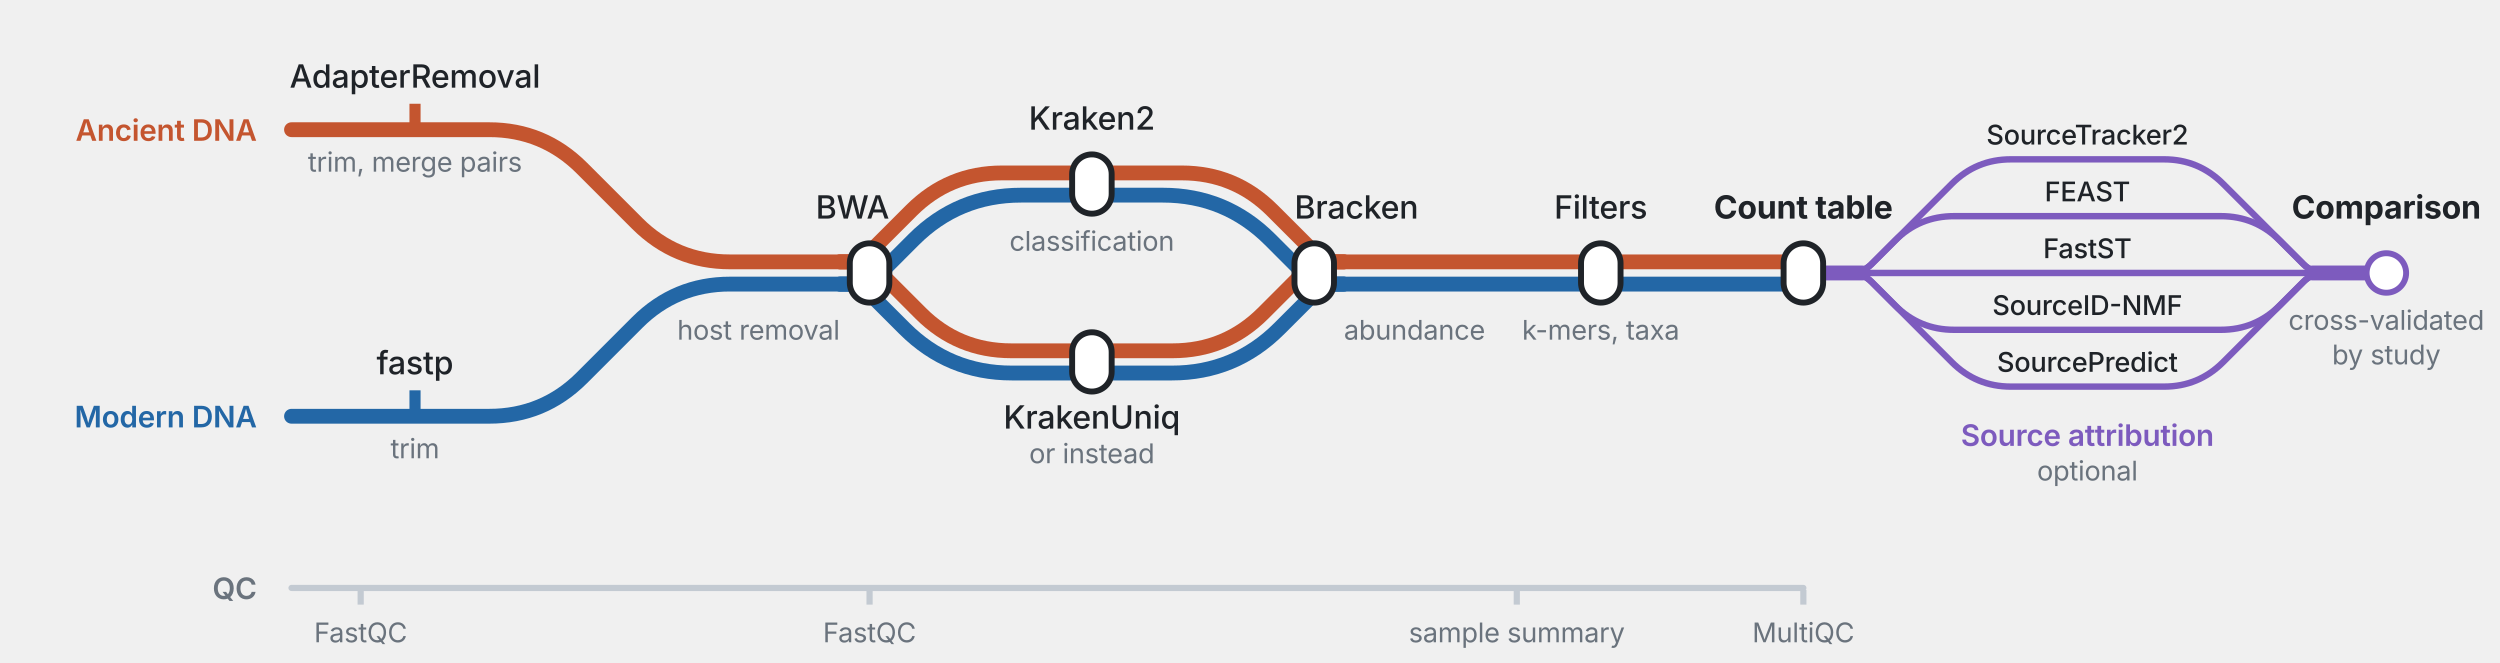
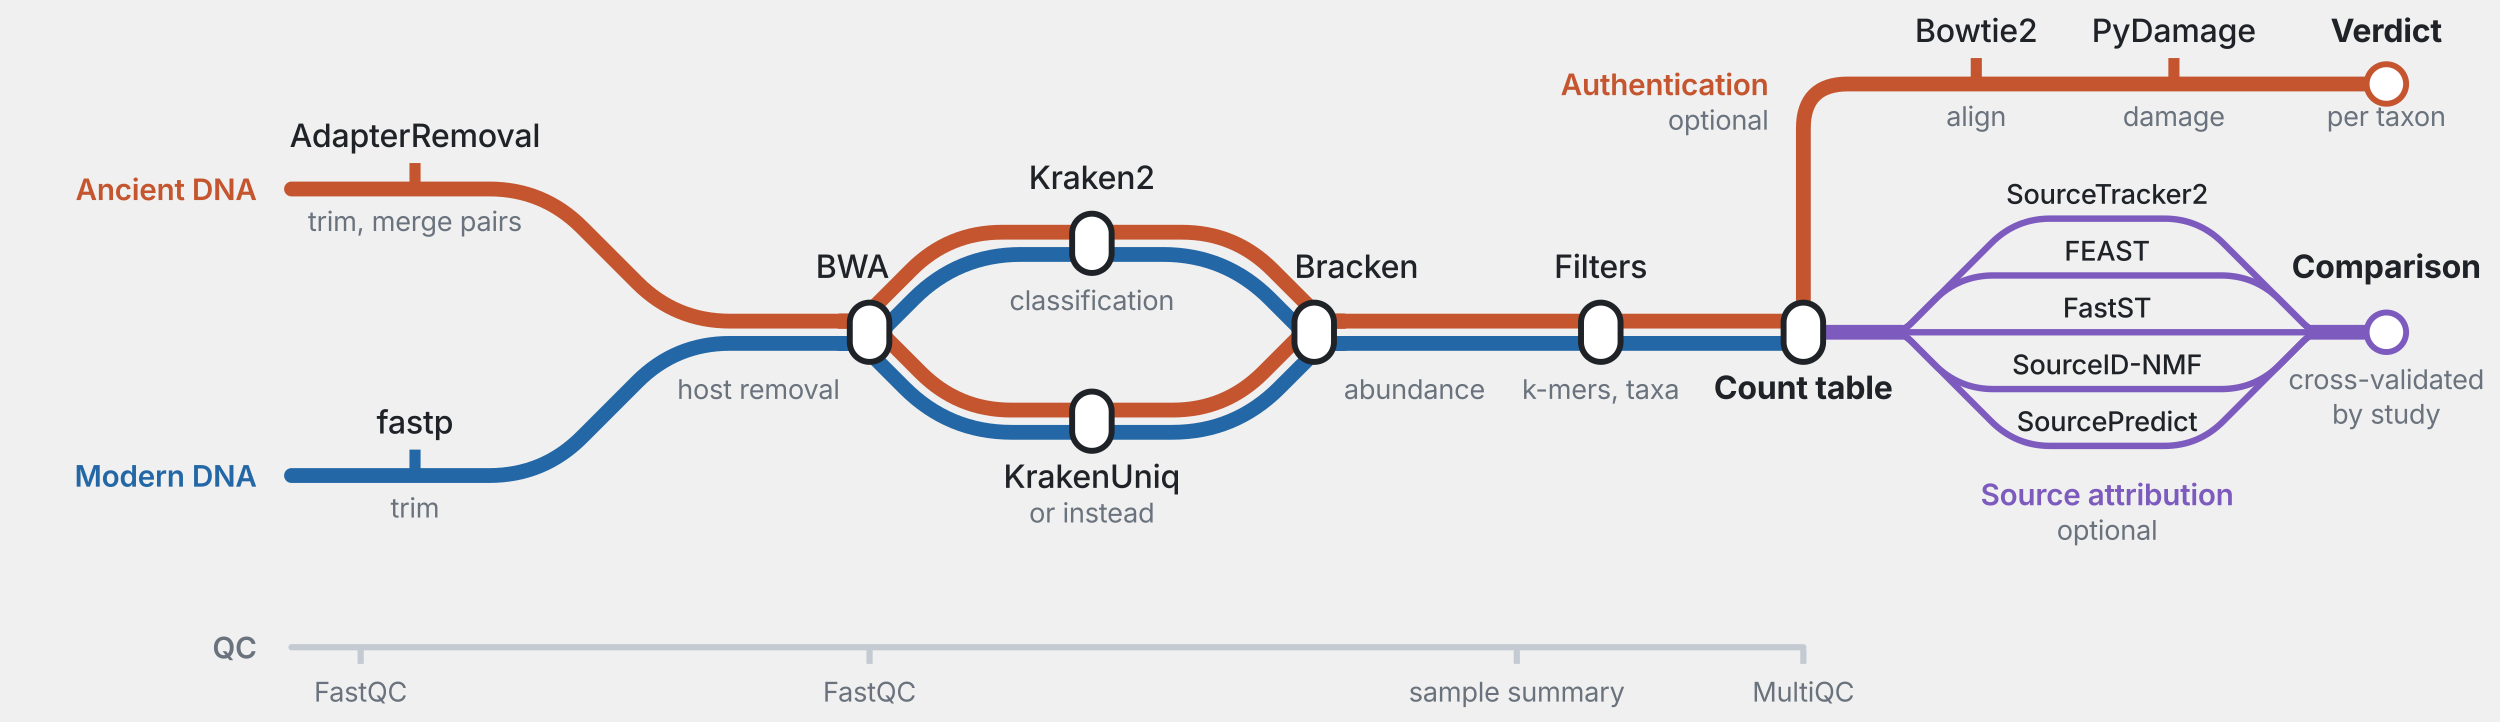
- <svg xmlns="http://www.w3.org/2000/svg" viewBox="0 0 1012 268" width="1012" height="268" font-family="Inter,ui-sans-serif,-apple-system,BlinkMacSystemFont,Segoe UI,Helvetica,Arial,sans-serif">
-   <path d="M118 238 H730" stroke="#c3cad2" stroke-width="2.5" stroke-linecap="round" stroke-linejoin="round" fill="none" />
-   <text x="104.0" y="242.5" text-anchor="end" font-size="12" font-weight="600" letter-spacing="-0.1" fill="#6a737d">QC</text>
-   <path d="M146 238.75 V244.75" stroke="#c3cad2" stroke-width="2.5" fill="none" />
-   <text x="146.0" y="260.0" text-anchor="middle" font-size="11" font-weight="400" letter-spacing="-0.1" fill="#6a737d">FastQC</text>
-   <path d="M352 238.75 V244.75" stroke="#c3cad2" stroke-width="2.5" fill="none" />
-   <text x="352.0" y="260.0" text-anchor="middle" font-size="11" font-weight="400" letter-spacing="-0.1" fill="#6a737d">FastQC</text>
-   <path d="M614 238.75 V244.75" stroke="#c3cad2" stroke-width="2.5" fill="none" />
-   <text x="614.0" y="260.0" text-anchor="middle" font-size="11" font-weight="400" letter-spacing="-0.1" fill="#6a737d">sample summary</text>
-   <path d="M730 238.75 V244.75" stroke="#c3cad2" stroke-width="2.5" fill="none" />
-   <text x="730.0" y="260.0" text-anchor="middle" font-size="11" font-weight="400" letter-spacing="-0.1" fill="#6a737d">MultiQC</text>
-   <path d="M744.00 110.50 L749.00 110.50 Q754.00 110.50 757.54 106.96 L790.10 74.40 Q800.00 64.50 814.00 64.50 L876.00 64.50 Q890.00 64.50 899.90 74.40 L932.46 106.96 Q936.00 110.50 941.00 110.50 L946.00 110.50" stroke="#7d5bbe" stroke-width="2.6" stroke-linecap="round" stroke-linejoin="round" fill="none" />
-   <text x="845.0" y="58.5" text-anchor="middle" font-size="11" font-weight="500" letter-spacing="-0.1" fill="#1f2328">SourceTracker2</text>
-   <path d="M744.00 110.50 L749.00 110.50 Q754.00 110.50 757.54 106.96 L767.10 97.40 Q777.00 87.50 791.00 87.50 L899.00 87.50 Q913.00 87.50 922.90 97.40 L932.46 106.96 Q936.00 110.50 941.00 110.50 L946.00 110.50" stroke="#7d5bbe" stroke-width="2.6" stroke-linecap="round" stroke-linejoin="round" fill="none" />
-   <text x="845.0" y="81.5" text-anchor="middle" font-size="11" font-weight="500" letter-spacing="-0.1" fill="#1f2328">FEAST</text>
-   <path d="M754 110.5 H936" stroke="#7d5bbe" stroke-width="2.6" stroke-linecap="round" stroke-linejoin="round" fill="none" />
-   <text x="845.0" y="104.5" text-anchor="middle" font-size="11" font-weight="500" letter-spacing="-0.1" fill="#1f2328">FastST</text>
-   <path d="M744.00 110.50 L749.00 110.50 Q754.00 110.50 757.54 114.04 L767.10 123.60 Q777.00 133.50 791.00 133.50 L899.00 133.50 Q913.00 133.50 922.90 123.60 L932.46 114.04 Q936.00 110.50 941.00 110.50 L946.00 110.50" stroke="#7d5bbe" stroke-width="2.6" stroke-linecap="round" stroke-linejoin="round" fill="none" />
-   <text x="845.0" y="127.5" text-anchor="middle" font-size="11" font-weight="500" letter-spacing="-0.1" fill="#1f2328">SourceID-NMF</text>
-   <path d="M744.00 110.50 L749.00 110.50 Q754.00 110.50 757.54 114.04 L790.10 146.60 Q800.00 156.50 814.00 156.50 L876.00 156.50 Q890.00 156.50 899.90 146.60 L932.46 114.04 Q936.00 110.50 941.00 110.50 L946.00 110.50" stroke="#7d5bbe" stroke-width="2.6" stroke-linecap="round" stroke-linejoin="round" fill="none" />
-   <text x="845.0" y="150.5" text-anchor="middle" font-size="11" font-weight="500" letter-spacing="-0.1" fill="#1f2328">SourcePredict</text>
-   <path d="M730 110.5 H754" stroke="#7d5bbe" stroke-width="6" stroke-linecap="round" stroke-linejoin="round" fill="none" />
-   <path d="M936 110.5 H966" stroke="#7d5bbe" stroke-width="6" stroke-linecap="round" stroke-linejoin="round" fill="none" />
-   <text x="845.0" y="180.5" text-anchor="middle" font-size="12" font-weight="600" letter-spacing="-0.1" fill="#7d5bbe">Source attribution</text>
-   <text x="845.0" y="194.5" text-anchor="middle" font-size="11" font-weight="400" letter-spacing="-0.1" fill="#6a737d">optional</text>
-   <path d="M118.00 52.50 L198.00 52.50 Q220.00 52.50 235.56 68.06 L257.94 90.44 Q273.50 106.00 295.50 106.00 L352.00 106.00" stroke="#c4552f" stroke-width="6" stroke-linecap="round" stroke-linejoin="round" fill="none" />
-   <path d="M118.00 168.50 L198.00 168.50 Q220.00 168.50 235.56 152.94 L257.94 130.56 Q273.50 115.00 295.50 115.00 L352.00 115.00" stroke="#2367a6" stroke-width="6" stroke-linecap="round" stroke-linejoin="round" fill="none" />
-   <path d="M340.00 106.00 L344.07 106.00 Q348.14 106.00 351.01 103.12 L368.93 85.20 Q384.14 70.00 405.64 70.00 L478.36 70.00 Q499.86 70.00 515.07 85.20 L532.99 103.12 Q535.86 106.00 539.93 106.00 L544.00 106.00" stroke="#c4552f" stroke-width="6" stroke-linecap="round" stroke-linejoin="round" fill="none" />
-   <path d="M340.00 115.00 L345.93 115.00 Q351.86 115.00 356.06 110.81 L369.86 97.00 Q387.86 79.00 413.32 79.00 L470.68 79.00 Q496.14 79.00 514.14 97.00 L527.94 110.81 Q532.14 115.00 538.07 115.00 L544.00 115.00" stroke="#2367a6" stroke-width="6" stroke-linecap="round" stroke-linejoin="round" fill="none" />
-   <path d="M340.00 106.00 L345.93 106.00 Q351.86 106.00 356.06 110.19 L372.66 126.80 Q387.86 142.00 409.36 142.00 L474.64 142.00 Q496.14 142.00 511.34 126.80 L527.94 110.19 Q532.14 106.00 538.07 106.00 L544.00 106.00" stroke="#c4552f" stroke-width="6" stroke-linecap="round" stroke-linejoin="round" fill="none" />
-   <path d="M340.00 115.00 L344.07 115.00 Q348.14 115.00 351.01 117.88 L366.14 133.00 Q384.14 151.00 409.59 151.00 L474.41 151.00 Q499.86 151.00 517.86 133.00 L532.99 117.88 Q535.86 115.00 539.93 115.00 L544.00 115.00" stroke="#2367a6" stroke-width="6" stroke-linecap="round" stroke-linejoin="round" fill="none" />
-   <path d="M532 106.0 H730" stroke="#c4552f" stroke-width="6" stroke-linecap="round" stroke-linejoin="round" fill="none" />
-   <path d="M532 115.0 H730" stroke="#2367a6" stroke-width="6" stroke-linecap="round" stroke-linejoin="round" fill="none" />
-   <text x="104.0" y="57.0" text-anchor="end" font-size="12" font-weight="600" letter-spacing="-0.1" fill="#c4552f">Ancient DNA</text>
-   <text x="104.0" y="173.0" text-anchor="end" font-size="12" font-weight="600" letter-spacing="-0.1" fill="#2367a6">Modern DNA</text>
-   <path d="M168 50.0 V42.0" stroke="#c4552f" stroke-width="4.5" fill="none" />
-   <text x="168.0" y="35.5" text-anchor="middle" font-size="13" font-weight="500" letter-spacing="-0.1" fill="#1f2328">AdapterRemoval</text>
-   <text x="168.0" y="69.5" text-anchor="middle" font-size="11" font-weight="400" letter-spacing="-0.1" fill="#6a737d">trim, merge pairs</text>
-   <path d="M168 166.0 V158.0" stroke="#2367a6" stroke-width="4.5" fill="none" />
-   <text x="168.0" y="151.5" text-anchor="middle" font-size="13" font-weight="500" letter-spacing="-0.1" fill="#1f2328">fastp</text>
-   <text x="168.0" y="185.5" text-anchor="middle" font-size="11" font-weight="400" letter-spacing="-0.1" fill="#6a737d">trim</text>
-   <rect x="344" y="98.50" width="16" height="24" rx="8" fill="#ffffff" stroke="#1f2328" stroke-width="2.4" />
-   <text x="360.0" y="88.5" text-anchor="end" font-size="13" font-weight="500" letter-spacing="-0.1" fill="#1f2328">BWA</text>
-   <text x="340.0" y="137.5" text-anchor="end" font-size="11" font-weight="400" letter-spacing="-0.1" fill="#6a737d">host removal</text>
-   <rect x="524" y="98.50" width="16" height="24" rx="8" fill="#ffffff" stroke="#1f2328" stroke-width="2.4" />
-   <text x="524.0" y="88.5" text-anchor="start" font-size="13" font-weight="500" letter-spacing="-0.1" fill="#1f2328">Bracken</text>
-   <text x="544.0" y="137.5" text-anchor="start" font-size="11" font-weight="400" letter-spacing="-0.1" fill="#6a737d">abundance</text>
-   <rect x="640" y="98.50" width="16" height="24" rx="8" fill="#ffffff" stroke="#1f2328" stroke-width="2.4" />
-   <text x="648.0" y="88.5" text-anchor="middle" font-size="13" font-weight="500" letter-spacing="-0.1" fill="#1f2328">Filters</text>
-   <text x="648.0" y="137.5" text-anchor="middle" font-size="11" font-weight="400" letter-spacing="-0.1" fill="#6a737d">k-mers, taxa</text>
-   <rect x="434" y="62.50" width="16" height="24" rx="8" fill="#ffffff" stroke="#1f2328" stroke-width="2.4" />
-   <text x="442.0" y="52.5" text-anchor="middle" font-size="13" font-weight="500" letter-spacing="-0.1" fill="#1f2328">Kraken2</text>
-   <text x="442.0" y="101.5" text-anchor="middle" font-size="11" font-weight="400" letter-spacing="-0.1" fill="#6a737d">classification</text>
-   <rect x="434" y="134.50" width="16" height="24" rx="8" fill="#ffffff" stroke="#1f2328" stroke-width="2.4" />
-   <text x="442.0" y="173.5" text-anchor="middle" font-size="13" font-weight="500" letter-spacing="-0.1" fill="#1f2328">KrakenUniq</text>
-   <text x="442.0" y="187.5" text-anchor="middle" font-size="11" font-weight="400" letter-spacing="-0.1" fill="#6a737d">or instead</text>
-   <rect x="722" y="98.50" width="16" height="24" rx="8" fill="#ffffff" stroke="#1f2328" stroke-width="2.4" />
-   <text x="730.0" y="88.5" text-anchor="middle" font-size="13" font-weight="650" letter-spacing="-0.1" fill="#1f2328">Count table</text>
-   <rect x="958" y="102.5" width="16" height="16" rx="8" fill="#ffffff" stroke="#7d5bbe" stroke-width="2.4" />
-   <text x="966.0" y="88.5" text-anchor="middle" font-size="13" font-weight="650" letter-spacing="-0.1" fill="#1f2328">Comparison</text>
-   <text x="966.0" y="133.5" text-anchor="middle" font-size="11" font-weight="400" letter-spacing="-0.1" fill="#6a737d">cross-validated</text>
-   <text x="966.0" y="147.5" text-anchor="middle" font-size="11" font-weight="400" letter-spacing="-0.1" fill="#6a737d">by study</text>
+ <svg xmlns="http://www.w3.org/2000/svg" viewBox="0 0 1012 292" width="1012" height="292" font-family="Inter,ui-sans-serif,-apple-system,BlinkMacSystemFont,Segoe UI,Helvetica,Arial,sans-serif">
+   <path d="M118 262 H730" stroke="#c3cad2" stroke-width="2.5" stroke-linecap="round" stroke-linejoin="round" fill="none" />
+   <text x="104.0" y="266.5" text-anchor="end" font-size="12" font-weight="600" letter-spacing="-0.1" fill="#6a737d">QC</text>
+   <path d="M146 262.75 V268.75" stroke="#c3cad2" stroke-width="2.5" fill="none" />
+   <text x="146.0" y="284.0" text-anchor="middle" font-size="11" font-weight="400" letter-spacing="-0.1" fill="#6a737d">FastQC</text>
+   <path d="M352 262.75 V268.75" stroke="#c3cad2" stroke-width="2.5" fill="none" />
+   <text x="352.0" y="284.0" text-anchor="middle" font-size="11" font-weight="400" letter-spacing="-0.1" fill="#6a737d">FastQC</text>
+   <path d="M614 262.75 V268.75" stroke="#c3cad2" stroke-width="2.5" fill="none" />
+   <text x="614.0" y="284.0" text-anchor="middle" font-size="11" font-weight="400" letter-spacing="-0.1" fill="#6a737d">sample summary</text>
+   <path d="M730 262.75 V268.75" stroke="#c3cad2" stroke-width="2.5" fill="none" />
+   <text x="730.0" y="284.0" text-anchor="middle" font-size="11" font-weight="400" letter-spacing="-0.1" fill="#6a737d">MultiQC</text>
+   <path d="M760.00 134.50 L765.00 134.50 Q770.00 134.50 773.54 130.96 L806.10 98.40 Q816.00 88.50 830.00 88.50 L876.00 88.50 Q890.00 88.50 899.90 98.40 L932.46 130.96 Q936.00 134.50 941.00 134.50 L946.00 134.50" stroke="#7d5bbe" stroke-width="2.6" stroke-linecap="round" stroke-linejoin="round" fill="none" />
+   <text x="853.0" y="82.5" text-anchor="middle" font-size="11" font-weight="500" letter-spacing="-0.1" fill="#1f2328">SourceTracker2</text>
+   <path d="M760.00 134.50 L765.00 134.50 Q770.00 134.50 773.54 130.96 L783.10 121.40 Q793.00 111.50 807.00 111.50 L899.00 111.50 Q913.00 111.50 922.90 121.40 L932.46 130.96 Q936.00 134.50 941.00 134.50 L946.00 134.50" stroke="#7d5bbe" stroke-width="2.6" stroke-linecap="round" stroke-linejoin="round" fill="none" />
+   <text x="853.0" y="105.5" text-anchor="middle" font-size="11" font-weight="500" letter-spacing="-0.1" fill="#1f2328">FEAST</text>
+   <path d="M770 134.5 H936" stroke="#7d5bbe" stroke-width="2.6" stroke-linecap="round" stroke-linejoin="round" fill="none" />
+   <text x="853.0" y="128.5" text-anchor="middle" font-size="11" font-weight="500" letter-spacing="-0.1" fill="#1f2328">FastST</text>
+   <path d="M760.00 134.50 L765.00 134.50 Q770.00 134.50 773.54 138.04 L783.10 147.60 Q793.00 157.50 807.00 157.50 L899.00 157.50 Q913.00 157.50 922.90 147.60 L932.46 138.04 Q936.00 134.50 941.00 134.50 L946.00 134.50" stroke="#7d5bbe" stroke-width="2.6" stroke-linecap="round" stroke-linejoin="round" fill="none" />
+   <text x="853.0" y="151.5" text-anchor="middle" font-size="11" font-weight="500" letter-spacing="-0.1" fill="#1f2328">SourceID-NMF</text>
+   <path d="M760.00 134.50 L765.00 134.50 Q770.00 134.50 773.54 138.04 L806.10 170.60 Q816.00 180.50 830.00 180.50 L876.00 180.50 Q890.00 180.50 899.90 170.60 L932.46 138.04 Q936.00 134.50 941.00 134.50 L946.00 134.50" stroke="#7d5bbe" stroke-width="2.6" stroke-linecap="round" stroke-linejoin="round" fill="none" />
+   <text x="853.0" y="174.5" text-anchor="middle" font-size="11" font-weight="500" letter-spacing="-0.1" fill="#1f2328">SourcePredict</text>
+   <path d="M730 134.5 H770" stroke="#7d5bbe" stroke-width="6" stroke-linecap="round" stroke-linejoin="round" fill="none" />
+   <path d="M936 134.5 H966" stroke="#7d5bbe" stroke-width="6" stroke-linecap="round" stroke-linejoin="round" fill="none" />
+   <text x="853.0" y="204.5" text-anchor="middle" font-size="12" font-weight="600" letter-spacing="-0.1" fill="#7d5bbe">Source attribution</text>
+   <text x="853.0" y="218.5" text-anchor="middle" font-size="11" font-weight="400" letter-spacing="-0.1" fill="#6a737d">optional</text>
+   <path d="M730.00 134.50 L730.00 52.00 Q730.00 34.00 748.00 34.00 L966.00 34.00" stroke="#c4552f" stroke-width="6" stroke-linecap="round" stroke-linejoin="round" fill="none" />
+   <text x="716.0" y="38.5" text-anchor="end" font-size="12" font-weight="600" letter-spacing="-0.1" fill="#c4552f">Authentication</text>
+   <text x="716.0" y="52.5" text-anchor="end" font-size="11" font-weight="400" letter-spacing="-0.1" fill="#6a737d">optional</text>
+   <path d="M800 31.5 V23.5" stroke="#c4552f" stroke-width="4.5" fill="none" />
+   <text x="800.0" y="17.0" text-anchor="middle" font-size="13" font-weight="500" letter-spacing="-0.1" fill="#1f2328">Bowtie2</text>
+   <text x="800.0" y="51.0" text-anchor="middle" font-size="11" font-weight="400" letter-spacing="-0.1" fill="#6a737d">align</text>
+   <path d="M880 31.5 V23.5" stroke="#c4552f" stroke-width="4.5" fill="none" />
+   <text x="880.0" y="17.0" text-anchor="middle" font-size="13" font-weight="500" letter-spacing="-0.1" fill="#1f2328">PyDamage</text>
+   <text x="880.0" y="51.0" text-anchor="middle" font-size="11" font-weight="400" letter-spacing="-0.1" fill="#6a737d">damage</text>
+   <path d="M118.00 76.50 L198.00 76.50 Q220.00 76.50 235.56 92.06 L257.94 114.44 Q273.50 130.00 295.50 130.00 L352.00 130.00" stroke="#c4552f" stroke-width="6" stroke-linecap="round" stroke-linejoin="round" fill="none" />
+   <path d="M118.00 192.50 L198.00 192.50 Q220.00 192.50 235.56 176.94 L257.94 154.56 Q273.50 139.00 295.50 139.00 L352.00 139.00" stroke="#2367a6" stroke-width="6" stroke-linecap="round" stroke-linejoin="round" fill="none" />
+   <path d="M340.00 130.00 L344.07 130.00 Q348.14 130.00 351.01 127.12 L368.93 109.20 Q384.14 94.00 405.64 94.00 L478.36 94.00 Q499.86 94.00 515.07 109.20 L532.99 127.12 Q535.86 130.00 539.93 130.00 L544.00 130.00" stroke="#c4552f" stroke-width="6" stroke-linecap="round" stroke-linejoin="round" fill="none" />
+   <path d="M340.00 139.00 L345.93 139.00 Q351.86 139.00 356.06 134.81 L369.86 121.00 Q387.86 103.00 413.32 103.00 L470.68 103.00 Q496.14 103.00 514.14 121.00 L527.94 134.81 Q532.14 139.00 538.07 139.00 L544.00 139.00" stroke="#2367a6" stroke-width="6" stroke-linecap="round" stroke-linejoin="round" fill="none" />
+   <path d="M340.00 130.00 L345.93 130.00 Q351.86 130.00 356.06 134.19 L372.66 150.80 Q387.86 166.00 409.36 166.00 L474.64 166.00 Q496.14 166.00 511.34 150.80 L527.94 134.19 Q532.14 130.00 538.07 130.00 L544.00 130.00" stroke="#c4552f" stroke-width="6" stroke-linecap="round" stroke-linejoin="round" fill="none" />
+   <path d="M340.00 139.00 L344.07 139.00 Q348.14 139.00 351.01 141.88 L366.14 157.00 Q384.14 175.00 409.59 175.00 L474.41 175.00 Q499.86 175.00 517.86 157.00 L532.99 141.88 Q535.86 139.00 539.93 139.00 L544.00 139.00" stroke="#2367a6" stroke-width="6" stroke-linecap="round" stroke-linejoin="round" fill="none" />
+   <path d="M532 130.0 H730" stroke="#c4552f" stroke-width="6" stroke-linecap="round" stroke-linejoin="round" fill="none" />
+   <path d="M532 139.0 H730" stroke="#2367a6" stroke-width="6" stroke-linecap="round" stroke-linejoin="round" fill="none" />
+   <text x="104.0" y="81.0" text-anchor="end" font-size="12" font-weight="600" letter-spacing="-0.1" fill="#c4552f">Ancient DNA</text>
+   <text x="104.0" y="197.0" text-anchor="end" font-size="12" font-weight="600" letter-spacing="-0.1" fill="#2367a6">Modern DNA</text>
+   <path d="M168 74.0 V66.0" stroke="#c4552f" stroke-width="4.5" fill="none" />
+   <text x="168.0" y="59.5" text-anchor="middle" font-size="13" font-weight="500" letter-spacing="-0.1" fill="#1f2328">AdapterRemoval</text>
+   <text x="168.0" y="93.5" text-anchor="middle" font-size="11" font-weight="400" letter-spacing="-0.1" fill="#6a737d">trim, merge pairs</text>
+   <path d="M168 190.0 V182.0" stroke="#2367a6" stroke-width="4.5" fill="none" />
+   <text x="168.0" y="175.5" text-anchor="middle" font-size="13" font-weight="500" letter-spacing="-0.1" fill="#1f2328">fastp</text>
+   <text x="168.0" y="209.5" text-anchor="middle" font-size="11" font-weight="400" letter-spacing="-0.1" fill="#6a737d">trim</text>
+   <rect x="344" y="122.50" width="16" height="24" rx="8" fill="#ffffff" stroke="#1f2328" stroke-width="2.4" />
+   <text x="360.0" y="112.5" text-anchor="end" font-size="13" font-weight="500" letter-spacing="-0.1" fill="#1f2328">BWA</text>
+   <text x="340.0" y="161.5" text-anchor="end" font-size="11" font-weight="400" letter-spacing="-0.1" fill="#6a737d">host removal</text>
+   <rect x="524" y="122.50" width="16" height="24" rx="8" fill="#ffffff" stroke="#1f2328" stroke-width="2.4" />
+   <text x="524.0" y="112.5" text-anchor="start" font-size="13" font-weight="500" letter-spacing="-0.1" fill="#1f2328">Bracken</text>
+   <text x="544.0" y="161.5" text-anchor="start" font-size="11" font-weight="400" letter-spacing="-0.1" fill="#6a737d">abundance</text>
+   <rect x="640" y="122.50" width="16" height="24" rx="8" fill="#ffffff" stroke="#1f2328" stroke-width="2.4" />
+   <text x="648.0" y="112.5" text-anchor="middle" font-size="13" font-weight="500" letter-spacing="-0.1" fill="#1f2328">Filters</text>
+   <text x="648.0" y="161.5" text-anchor="middle" font-size="11" font-weight="400" letter-spacing="-0.1" fill="#6a737d">k-mers, taxa</text>
+   <rect x="434" y="86.50" width="16" height="24" rx="8" fill="#ffffff" stroke="#1f2328" stroke-width="2.4" />
+   <text x="442.0" y="76.5" text-anchor="middle" font-size="13" font-weight="500" letter-spacing="-0.1" fill="#1f2328">Kraken2</text>
+   <text x="442.0" y="125.5" text-anchor="middle" font-size="11" font-weight="400" letter-spacing="-0.1" fill="#6a737d">classification</text>
+   <rect x="434" y="158.50" width="16" height="24" rx="8" fill="#ffffff" stroke="#1f2328" stroke-width="2.4" />
+   <text x="442.0" y="197.5" text-anchor="middle" font-size="13" font-weight="500" letter-spacing="-0.1" fill="#1f2328">KrakenUniq</text>
+   <text x="442.0" y="211.5" text-anchor="middle" font-size="11" font-weight="400" letter-spacing="-0.1" fill="#6a737d">or instead</text>
+   <rect x="722" y="122.50" width="16" height="24" rx="8" fill="#ffffff" stroke="#1f2328" stroke-width="2.4" />
+   <text x="730.0" y="161.5" text-anchor="middle" font-size="13" font-weight="650" letter-spacing="-0.1" fill="#1f2328">Count table</text>
+   <rect x="958" y="26" width="16" height="16" rx="8" fill="#ffffff" stroke="#c4552f" stroke-width="2.4" />
+   <text x="966.0" y="17.0" text-anchor="middle" font-size="13" font-weight="650" letter-spacing="-0.1" fill="#1f2328">Verdict</text>
+   <text x="966.0" y="51.0" text-anchor="middle" font-size="11" font-weight="400" letter-spacing="-0.1" fill="#6a737d">per taxon</text>
+   <rect x="958" y="126.5" width="16" height="16" rx="8" fill="#ffffff" stroke="#7d5bbe" stroke-width="2.4" />
+   <text x="966.0" y="112.5" text-anchor="middle" font-size="13" font-weight="650" letter-spacing="-0.1" fill="#1f2328">Comparison</text>
+   <text x="966.0" y="157.5" text-anchor="middle" font-size="11" font-weight="400" letter-spacing="-0.1" fill="#6a737d">cross-validated</text>
+   <text x="966.0" y="171.5" text-anchor="middle" font-size="11" font-weight="400" letter-spacing="-0.1" fill="#6a737d">by study</text>
</svg>
